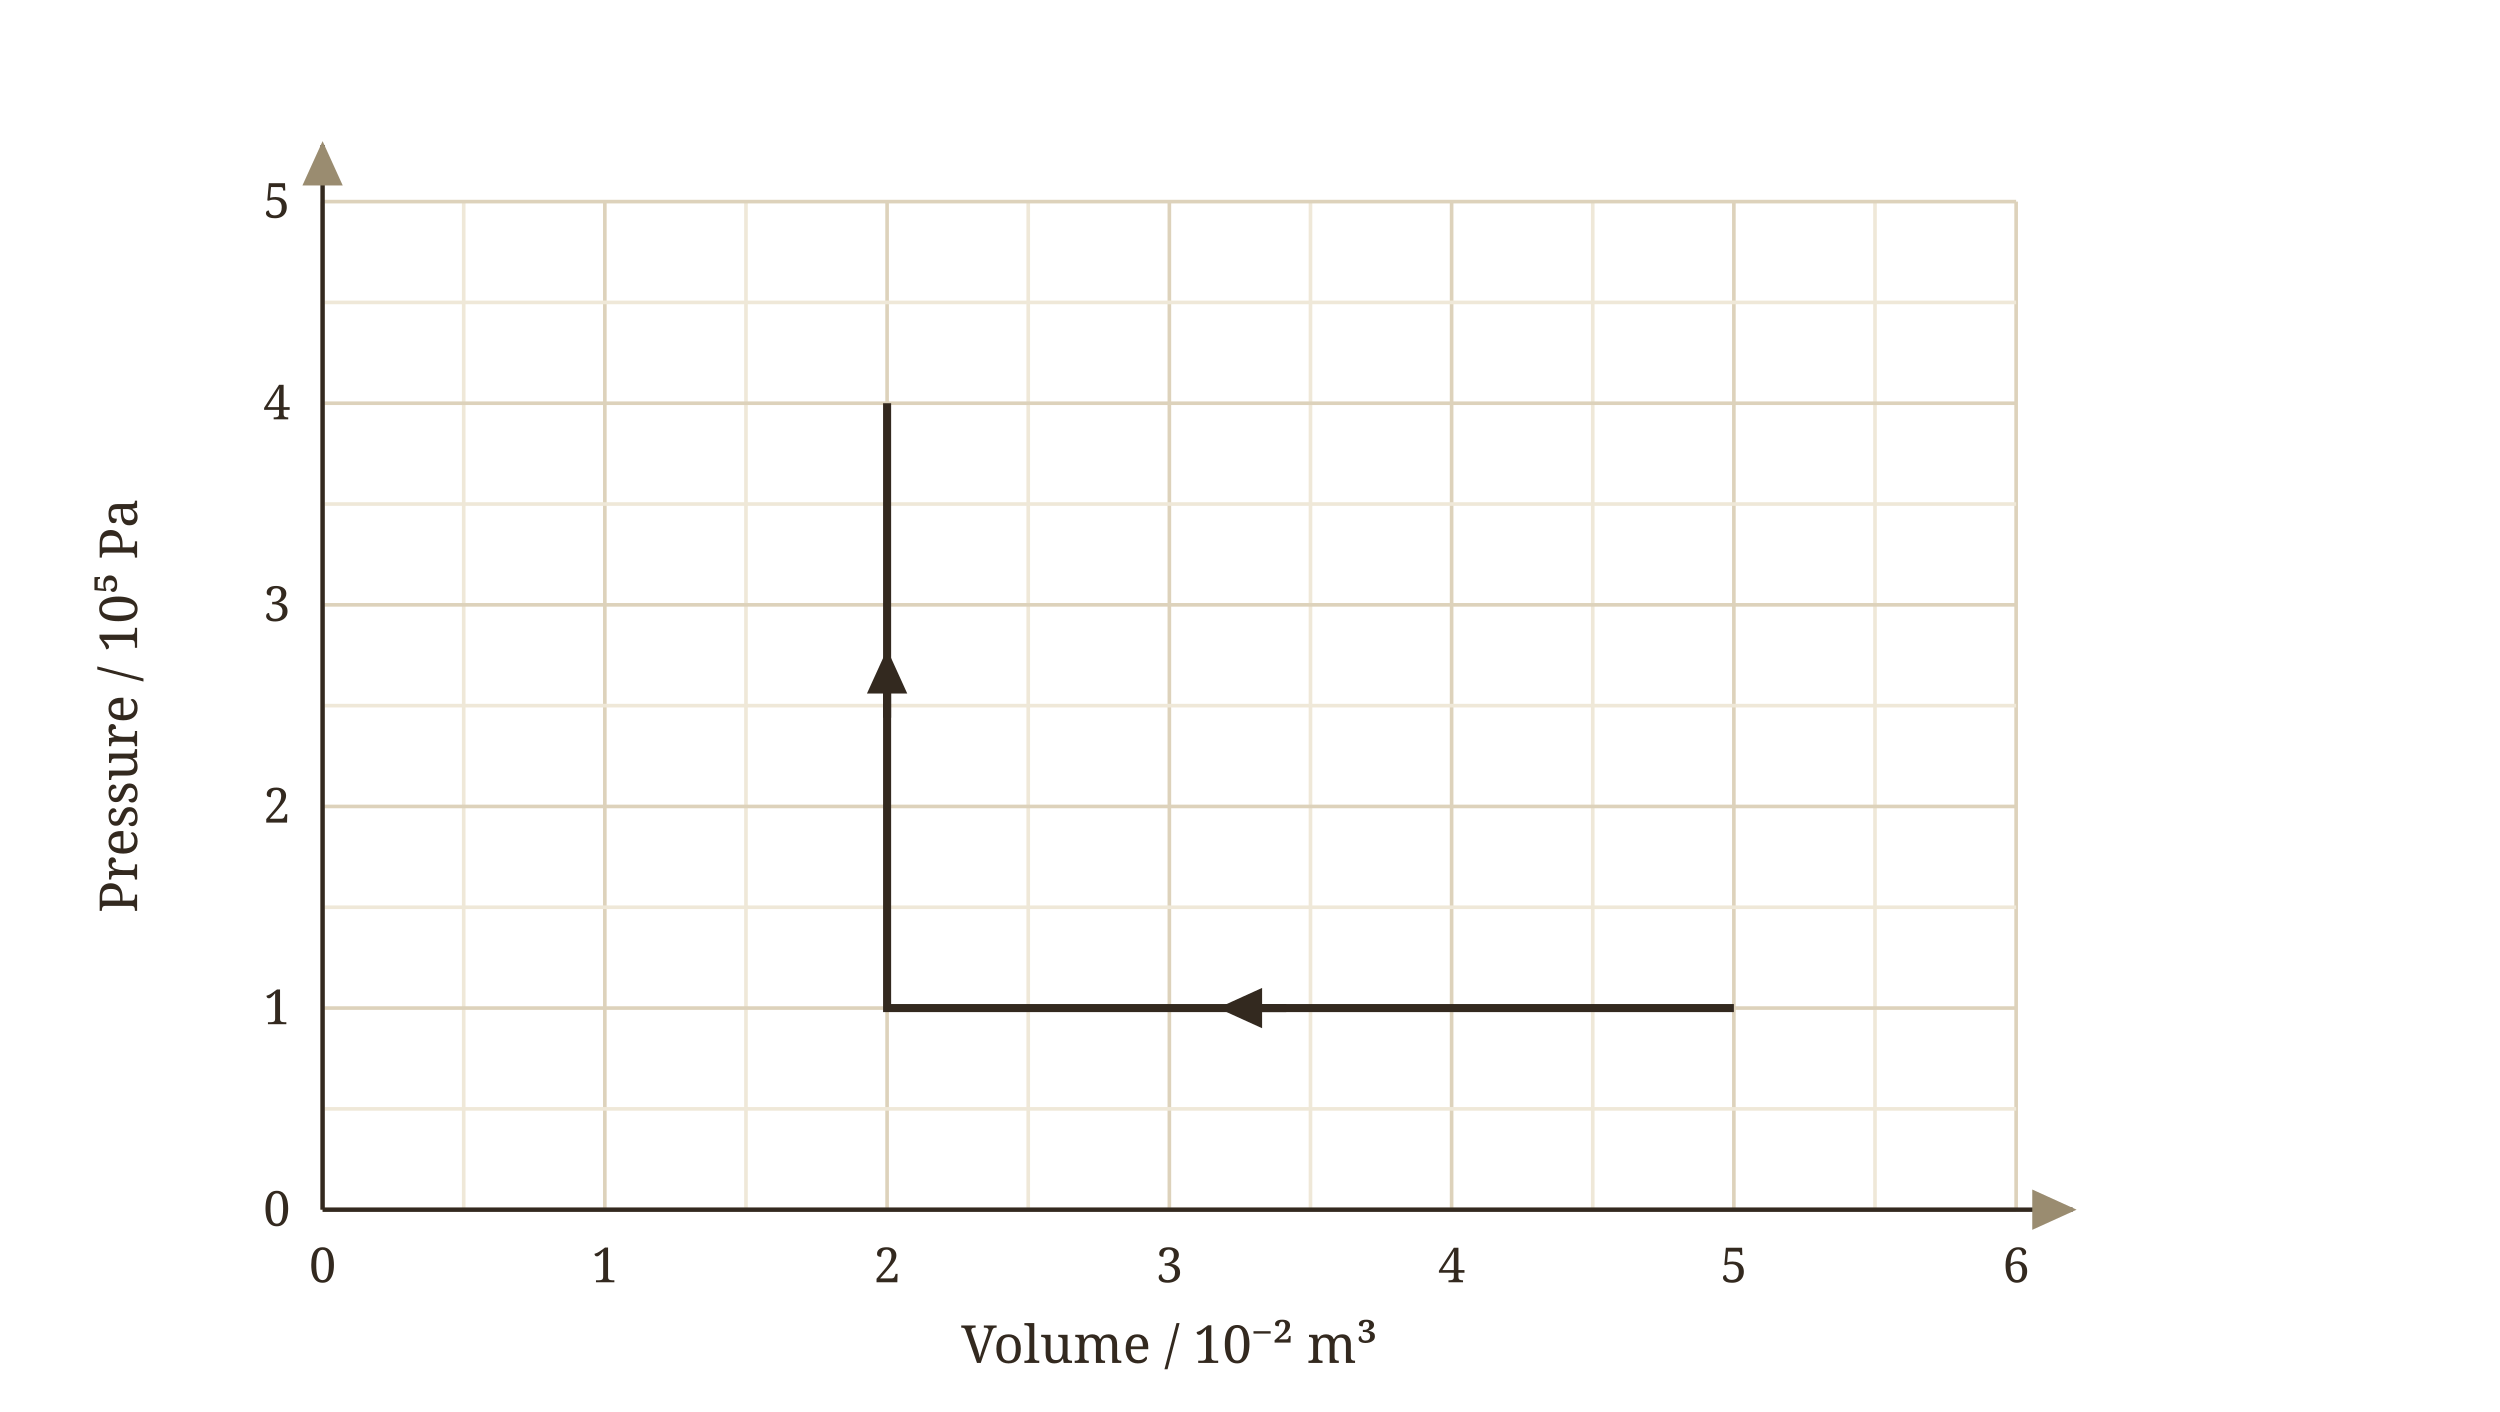
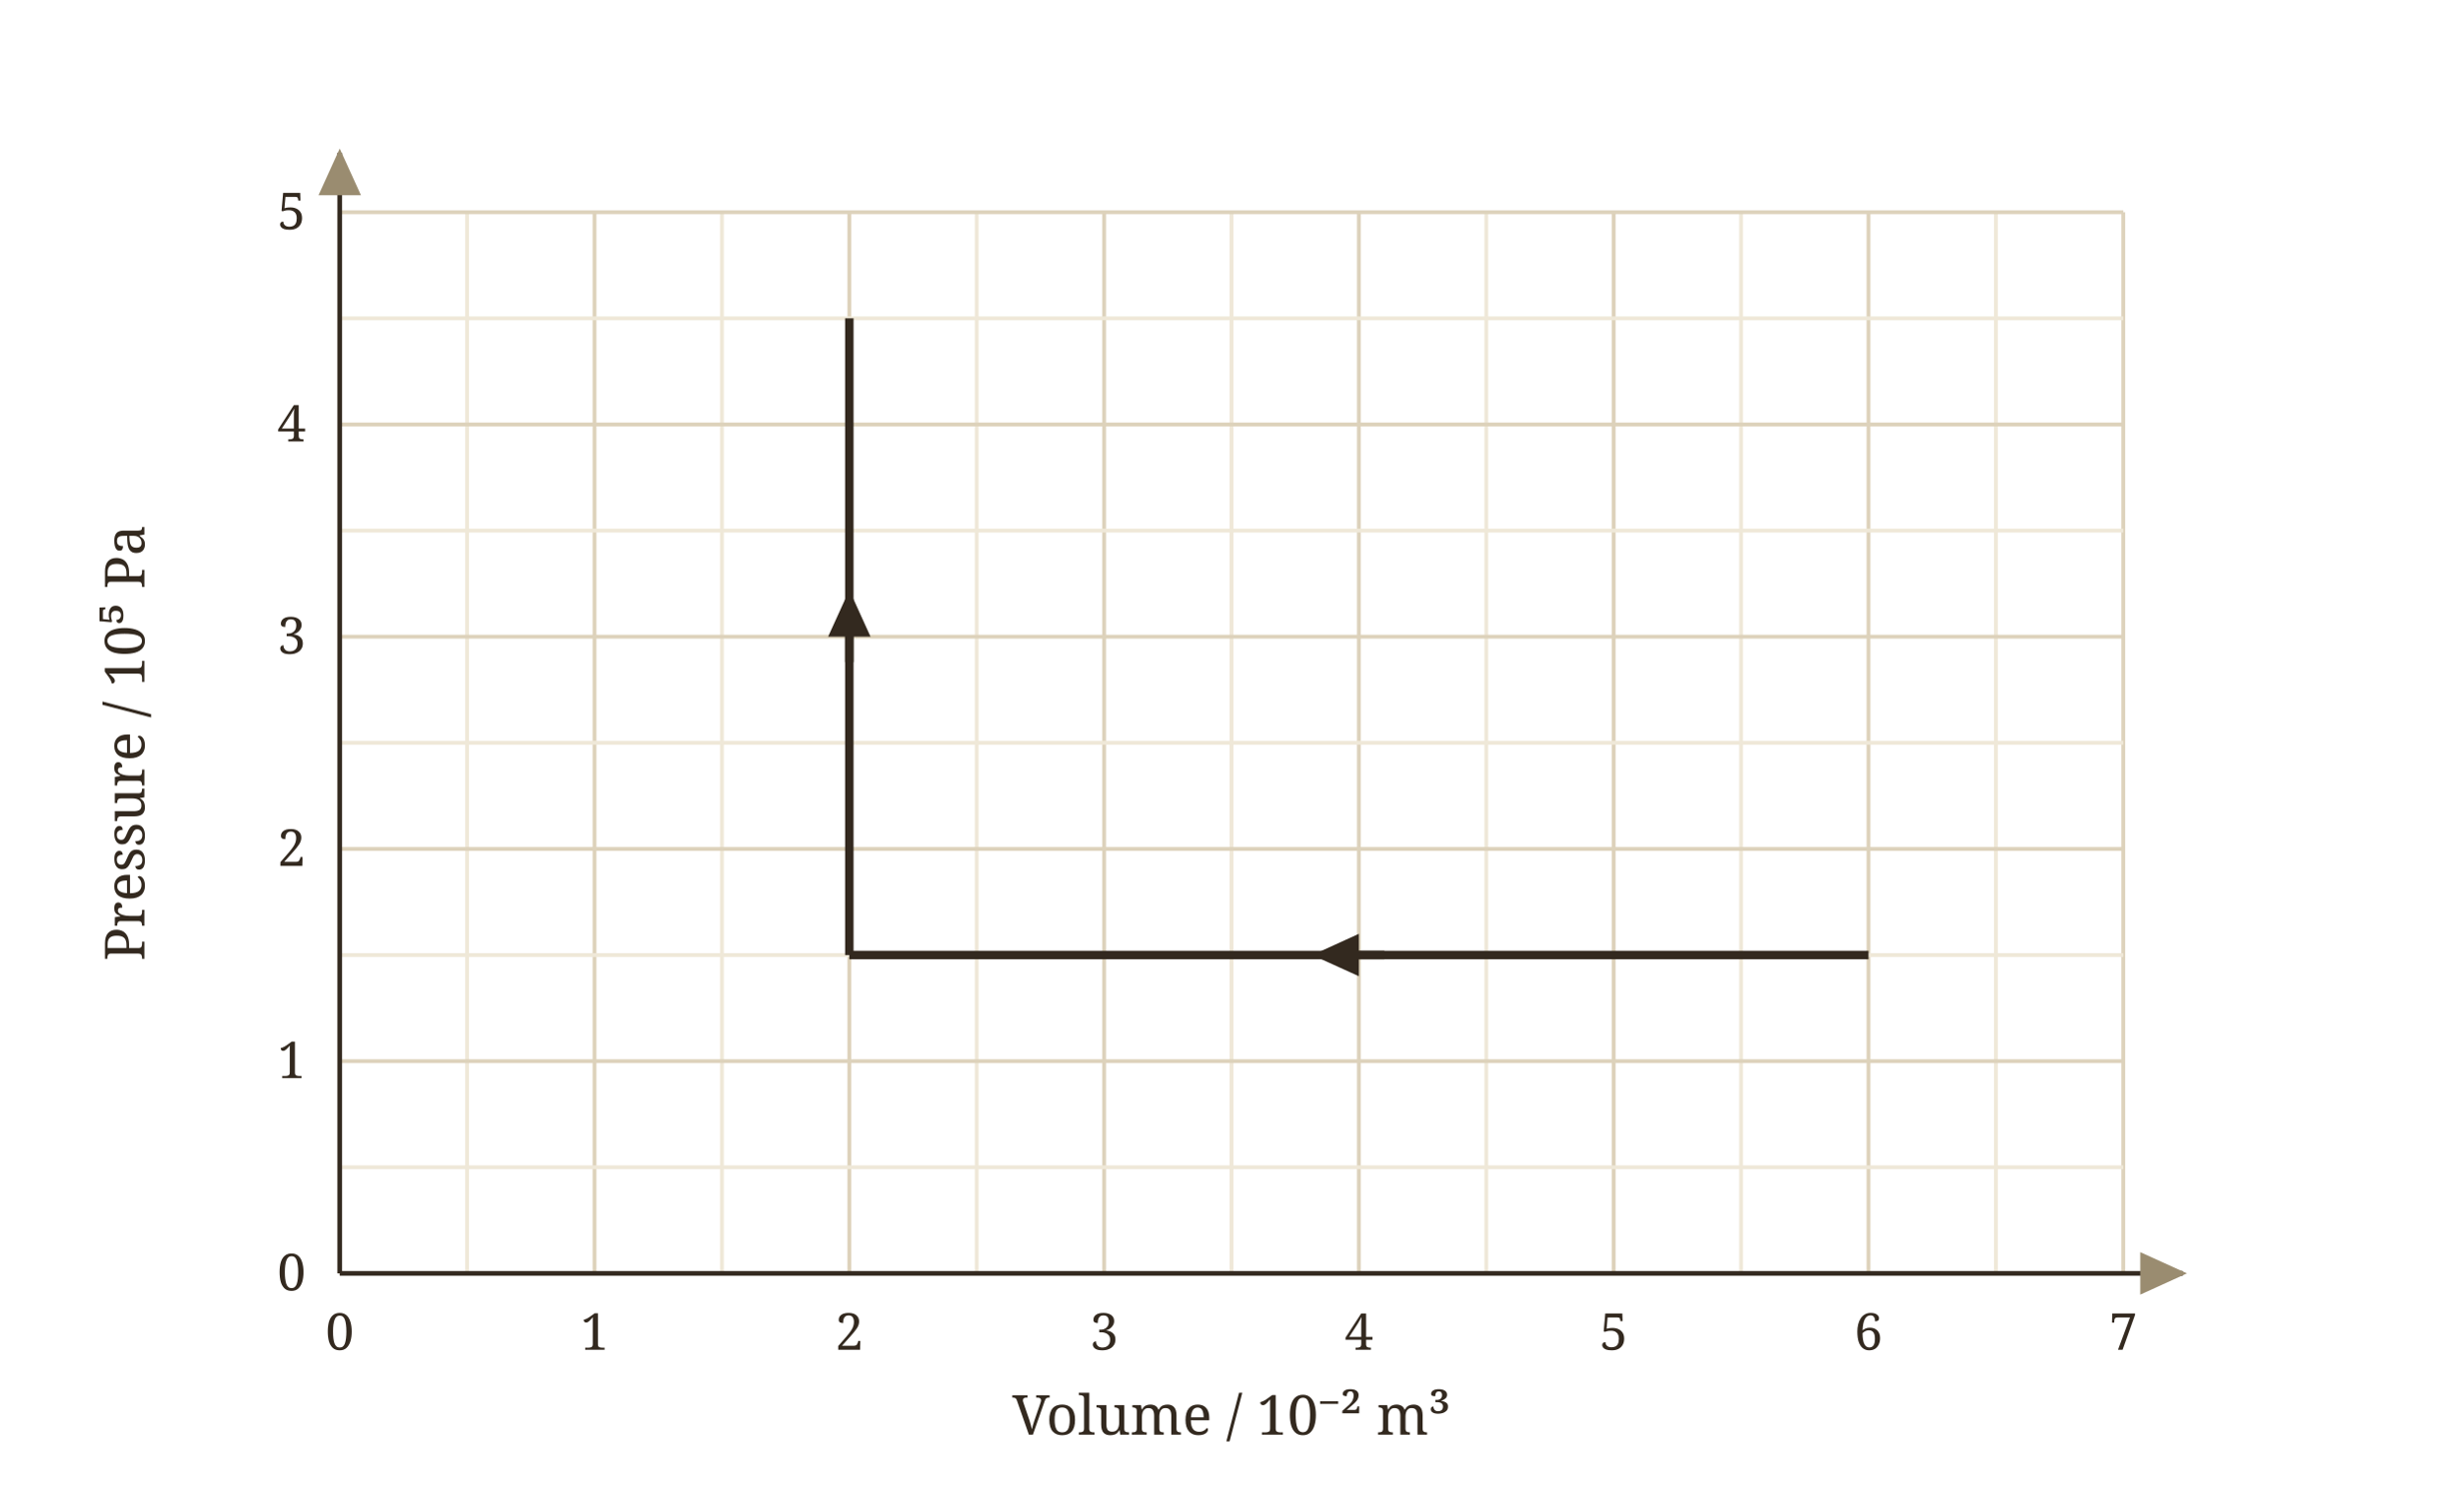
- <svg xmlns="http://www.w3.org/2000/svg" viewBox="0 0 620 350" width="620" height="350" font-family="Georgia, serif">
+ <svg xmlns="http://www.w3.org/2000/svg" viewBox="0 0 580 350" width="580" height="350" font-family="Georgia, serif">
  <defs>
    <marker id="k" markerUnits="userSpaceOnUse" markerWidth="12" markerHeight="12" refX="6" refY="5" orient="auto">
      <path d="M0,0 L11,5 L0,10 z" fill="#33291f" />
    </marker>
    <marker id="x" markerUnits="userSpaceOnUse" markerWidth="12" markerHeight="12" refX="10" refY="5" orient="auto">
      <path d="M0,0 L11,5 L0,10 z" fill="#9a8c70" />
    </marker>
+     <marker id="r" markerUnits="userSpaceOnUse" markerWidth="12" markerHeight="12" refX="6" refY="5" orient="auto">
+       <path d="M0,0 L11,5 L0,10 z" fill="#c15b38" />
+     </marker>
  </defs>
-   <line x1="80.0" y1="300" x2="80.0" y2="50" stroke="#ddd2bb" stroke-width="0.9" />
-   <text x="80.0" y="318" font-size="12" fill="#33291f" text-anchor="middle">0</text>
-   <line x1="115.0" y1="300" x2="115.0" y2="50" stroke="#efe8d8" stroke-width="0.9" />
-   <line x1="150.0" y1="300" x2="150.0" y2="50" stroke="#ddd2bb" stroke-width="0.9" />
-   <text x="150.0" y="318" font-size="12" fill="#33291f" text-anchor="middle">1</text>
-   <line x1="185.0" y1="300" x2="185.0" y2="50" stroke="#efe8d8" stroke-width="0.9" />
-   <line x1="220.0" y1="300" x2="220.0" y2="50" stroke="#ddd2bb" stroke-width="0.9" />
-   <text x="220.0" y="318" font-size="12" fill="#33291f" text-anchor="middle">2</text>
-   <line x1="255.0" y1="300" x2="255.0" y2="50" stroke="#efe8d8" stroke-width="0.9" />
-   <line x1="290.0" y1="300" x2="290.0" y2="50" stroke="#ddd2bb" stroke-width="0.9" />
-   <text x="290.0" y="318" font-size="12" fill="#33291f" text-anchor="middle">3</text>
-   <line x1="325.0" y1="300" x2="325.0" y2="50" stroke="#efe8d8" stroke-width="0.9" />
-   <line x1="360.0" y1="300" x2="360.0" y2="50" stroke="#ddd2bb" stroke-width="0.9" />
-   <text x="360.0" y="318" font-size="12" fill="#33291f" text-anchor="middle">4</text>
-   <line x1="395.0" y1="300" x2="395.0" y2="50" stroke="#efe8d8" stroke-width="0.9" />
-   <line x1="430.0" y1="300" x2="430.0" y2="50" stroke="#ddd2bb" stroke-width="0.9" />
-   <text x="430.0" y="318" font-size="12" fill="#33291f" text-anchor="middle">5</text>
-   <line x1="465.0" y1="300" x2="465.0" y2="50" stroke="#efe8d8" stroke-width="0.9" />
-   <line x1="500.0" y1="300" x2="500.0" y2="50" stroke="#ddd2bb" stroke-width="0.9" />
-   <text x="500.0" y="318" font-size="12" fill="#33291f" text-anchor="middle">6</text>
-   <line x1="80" y1="300.0" x2="500" y2="300.0" stroke="#ddd2bb" stroke-width="0.9" />
-   <text x="72" y="304.0" font-size="12" fill="#33291f" text-anchor="end">0</text>
-   <line x1="80" y1="275.0" x2="500" y2="275.0" stroke="#efe8d8" stroke-width="0.9" />
-   <line x1="80" y1="250.0" x2="500" y2="250.0" stroke="#ddd2bb" stroke-width="0.9" />
-   <text x="72" y="254.0" font-size="12" fill="#33291f" text-anchor="end">1</text>
-   <line x1="80" y1="225.0" x2="500" y2="225.0" stroke="#efe8d8" stroke-width="0.9" />
-   <line x1="80" y1="200.0" x2="500" y2="200.0" stroke="#ddd2bb" stroke-width="0.9" />
-   <text x="72" y="204.0" font-size="12" fill="#33291f" text-anchor="end">2</text>
-   <line x1="80" y1="175.0" x2="500" y2="175.0" stroke="#efe8d8" stroke-width="0.9" />
-   <line x1="80" y1="150.0" x2="500" y2="150.0" stroke="#ddd2bb" stroke-width="0.9" />
-   <text x="72" y="154.0" font-size="12" fill="#33291f" text-anchor="end">3</text>
-   <line x1="80" y1="125.0" x2="500" y2="125.0" stroke="#efe8d8" stroke-width="0.9" />
-   <line x1="80" y1="100.0" x2="500" y2="100.0" stroke="#ddd2bb" stroke-width="0.9" />
-   <text x="72" y="104.0" font-size="12" fill="#33291f" text-anchor="end">4</text>
-   <line x1="80" y1="75.0" x2="500" y2="75.0" stroke="#efe8d8" stroke-width="0.9" />
-   <line x1="80" y1="50.0" x2="500" y2="50.0" stroke="#ddd2bb" stroke-width="0.9" />
-   <text x="72" y="54.0" font-size="12" fill="#33291f" text-anchor="end">5</text>
-   <line x1="80" y1="300" x2="514" y2="300" stroke="#33291f" stroke-width="1.1" marker-end="url(#x)" />
-   <line x1="80" y1="300" x2="80" y2="36" stroke="#33291f" stroke-width="1.1" marker-end="url(#x)" />
-   <text x="522" y="305" font-size="14" font-style="italic" fill="#33291f" />
-   <text x="88" y="42" font-size="14" font-style="italic" fill="#33291f" text-anchor="start" />
-   <text x="290" y="338" font-size="13" fill="#33291f" text-anchor="middle">Volume / 10⁻² m³</text>
-   <text x="34" y="175.0" font-size="13" fill="#33291f" text-anchor="middle" transform="rotate(-90 34 175.0)">Pressure / 10⁵ Pa</text>
-   <polyline points="430.0,250.0 220.0,250.0 220.0,100.0" fill="none" stroke="#33291f" stroke-width="2" />
-   <line x1="319.0" y1="250.0" x2="307.0" y2="250.0" stroke="#33291f" stroke-width="2" marker-end="url(#k)" />
-   <line x1="220.0" y1="178.0" x2="220.0" y2="166.0" stroke="#33291f" stroke-width="2" marker-end="url(#k)" />
+   <line x1="80.0" y1="300.0" x2="80.0" y2="50.0" stroke="#ddd2bb" stroke-width="0.9" />
+   <text x="80.0" y="318.0" font-size="12" fill="#33291f" text-anchor="middle">0</text>
+   <line x1="110.0" y1="300.0" x2="110.0" y2="50.0" stroke="#efe8d8" stroke-width="0.9" />
+   <line x1="140.0" y1="300.0" x2="140.0" y2="50.0" stroke="#ddd2bb" stroke-width="0.9" />
+   <text x="140.0" y="318.0" font-size="12" fill="#33291f" text-anchor="middle">1</text>
+   <line x1="170.0" y1="300.0" x2="170.0" y2="50.0" stroke="#efe8d8" stroke-width="0.9" />
+   <line x1="200.0" y1="300.0" x2="200.0" y2="50.0" stroke="#ddd2bb" stroke-width="0.9" />
+   <text x="200.0" y="318.0" font-size="12" fill="#33291f" text-anchor="middle">2</text>
+   <line x1="230.0" y1="300.0" x2="230.0" y2="50.0" stroke="#efe8d8" stroke-width="0.9" />
+   <line x1="260.0" y1="300.0" x2="260.0" y2="50.0" stroke="#ddd2bb" stroke-width="0.9" />
+   <text x="260.0" y="318.0" font-size="12" fill="#33291f" text-anchor="middle">3</text>
+   <line x1="290.0" y1="300.0" x2="290.0" y2="50.0" stroke="#efe8d8" stroke-width="0.9" />
+   <line x1="320.0" y1="300.0" x2="320.0" y2="50.0" stroke="#ddd2bb" stroke-width="0.9" />
+   <text x="320.0" y="318.0" font-size="12" fill="#33291f" text-anchor="middle">4</text>
+   <line x1="350.0" y1="300.0" x2="350.0" y2="50.0" stroke="#efe8d8" stroke-width="0.9" />
+   <line x1="380.0" y1="300.0" x2="380.0" y2="50.0" stroke="#ddd2bb" stroke-width="0.9" />
+   <text x="380.0" y="318.0" font-size="12" fill="#33291f" text-anchor="middle">5</text>
+   <line x1="410.0" y1="300.0" x2="410.0" y2="50.0" stroke="#efe8d8" stroke-width="0.9" />
+   <line x1="440.0" y1="300.0" x2="440.0" y2="50.0" stroke="#ddd2bb" stroke-width="0.9" />
+   <text x="440.0" y="318.0" font-size="12" fill="#33291f" text-anchor="middle">6</text>
+   <line x1="470.0" y1="300.0" x2="470.0" y2="50.0" stroke="#efe8d8" stroke-width="0.9" />
+   <line x1="500.0" y1="300.0" x2="500.0" y2="50.0" stroke="#ddd2bb" stroke-width="0.9" />
+   <text x="500.0" y="318.0" font-size="12" fill="#33291f" text-anchor="middle">7</text>
+   <line x1="80.0" y1="300.0" x2="500.0" y2="300.0" stroke="#ddd2bb" stroke-width="0.9" />
+   <text x="72.0" y="304.0" font-size="12" fill="#33291f" text-anchor="end">0</text>
+   <line x1="80.0" y1="275.0" x2="500.0" y2="275.0" stroke="#efe8d8" stroke-width="0.9" />
+   <line x1="80.0" y1="250.0" x2="500.0" y2="250.0" stroke="#ddd2bb" stroke-width="0.9" />
+   <text x="72.0" y="254.0" font-size="12" fill="#33291f" text-anchor="end">1</text>
+   <line x1="80.0" y1="225.0" x2="500.0" y2="225.0" stroke="#efe8d8" stroke-width="0.9" />
+   <line x1="80.0" y1="200.0" x2="500.0" y2="200.0" stroke="#ddd2bb" stroke-width="0.9" />
+   <text x="72.0" y="204.0" font-size="12" fill="#33291f" text-anchor="end">2</text>
+   <line x1="80.0" y1="175.0" x2="500.0" y2="175.0" stroke="#efe8d8" stroke-width="0.9" />
+   <line x1="80.0" y1="150.0" x2="500.0" y2="150.0" stroke="#ddd2bb" stroke-width="0.9" />
+   <text x="72.0" y="154.0" font-size="12" fill="#33291f" text-anchor="end">3</text>
+   <line x1="80.0" y1="125.0" x2="500.0" y2="125.0" stroke="#efe8d8" stroke-width="0.9" />
+   <line x1="80.0" y1="100.0" x2="500.0" y2="100.0" stroke="#ddd2bb" stroke-width="0.9" />
+   <text x="72.0" y="104.0" font-size="12" fill="#33291f" text-anchor="end">4</text>
+   <line x1="80.0" y1="75.0" x2="500.0" y2="75.0" stroke="#efe8d8" stroke-width="0.9" />
+   <line x1="80.0" y1="50.0" x2="500.0" y2="50.0" stroke="#ddd2bb" stroke-width="0.9" />
+   <text x="72.0" y="54.0" font-size="12" fill="#33291f" text-anchor="end">5</text>
+   <line x1="80.0" y1="300.0" x2="514.0" y2="300.0" stroke="#33291f" stroke-width="1.1" marker-end="url(#x)" />
+   <line x1="80.0" y1="300.0" x2="80.0" y2="36.0" stroke="#33291f" stroke-width="1.1" marker-end="url(#x)" />
+   <text x="290.0" y="338.0" font-size="13" fill="#33291f" text-anchor="middle">Volume / 10⁻² m³</text>
+   <text x="34.0" y="175.0" font-size="13" fill="#33291f" text-anchor="middle" transform="rotate(-90 34 175.0)">Pressure / 10⁵ Pa</text>
+   <polyline points="440.0,225.0 200.0,225.0" fill="none" stroke="#33291f" stroke-width="2" />
+   <polyline points="200.0,225.0 200.0,75.0" fill="none" stroke="#33291f" stroke-width="2" />
+   <line x1="326.0" y1="225.0" x2="314.0" y2="225.0" stroke="#33291f" stroke-width="2" marker-end="url(#k)" />
+   <line x1="200.0" y1="156.0" x2="200.0" y2="144.0" stroke="#33291f" stroke-width="2" marker-end="url(#k)" />
</svg>
